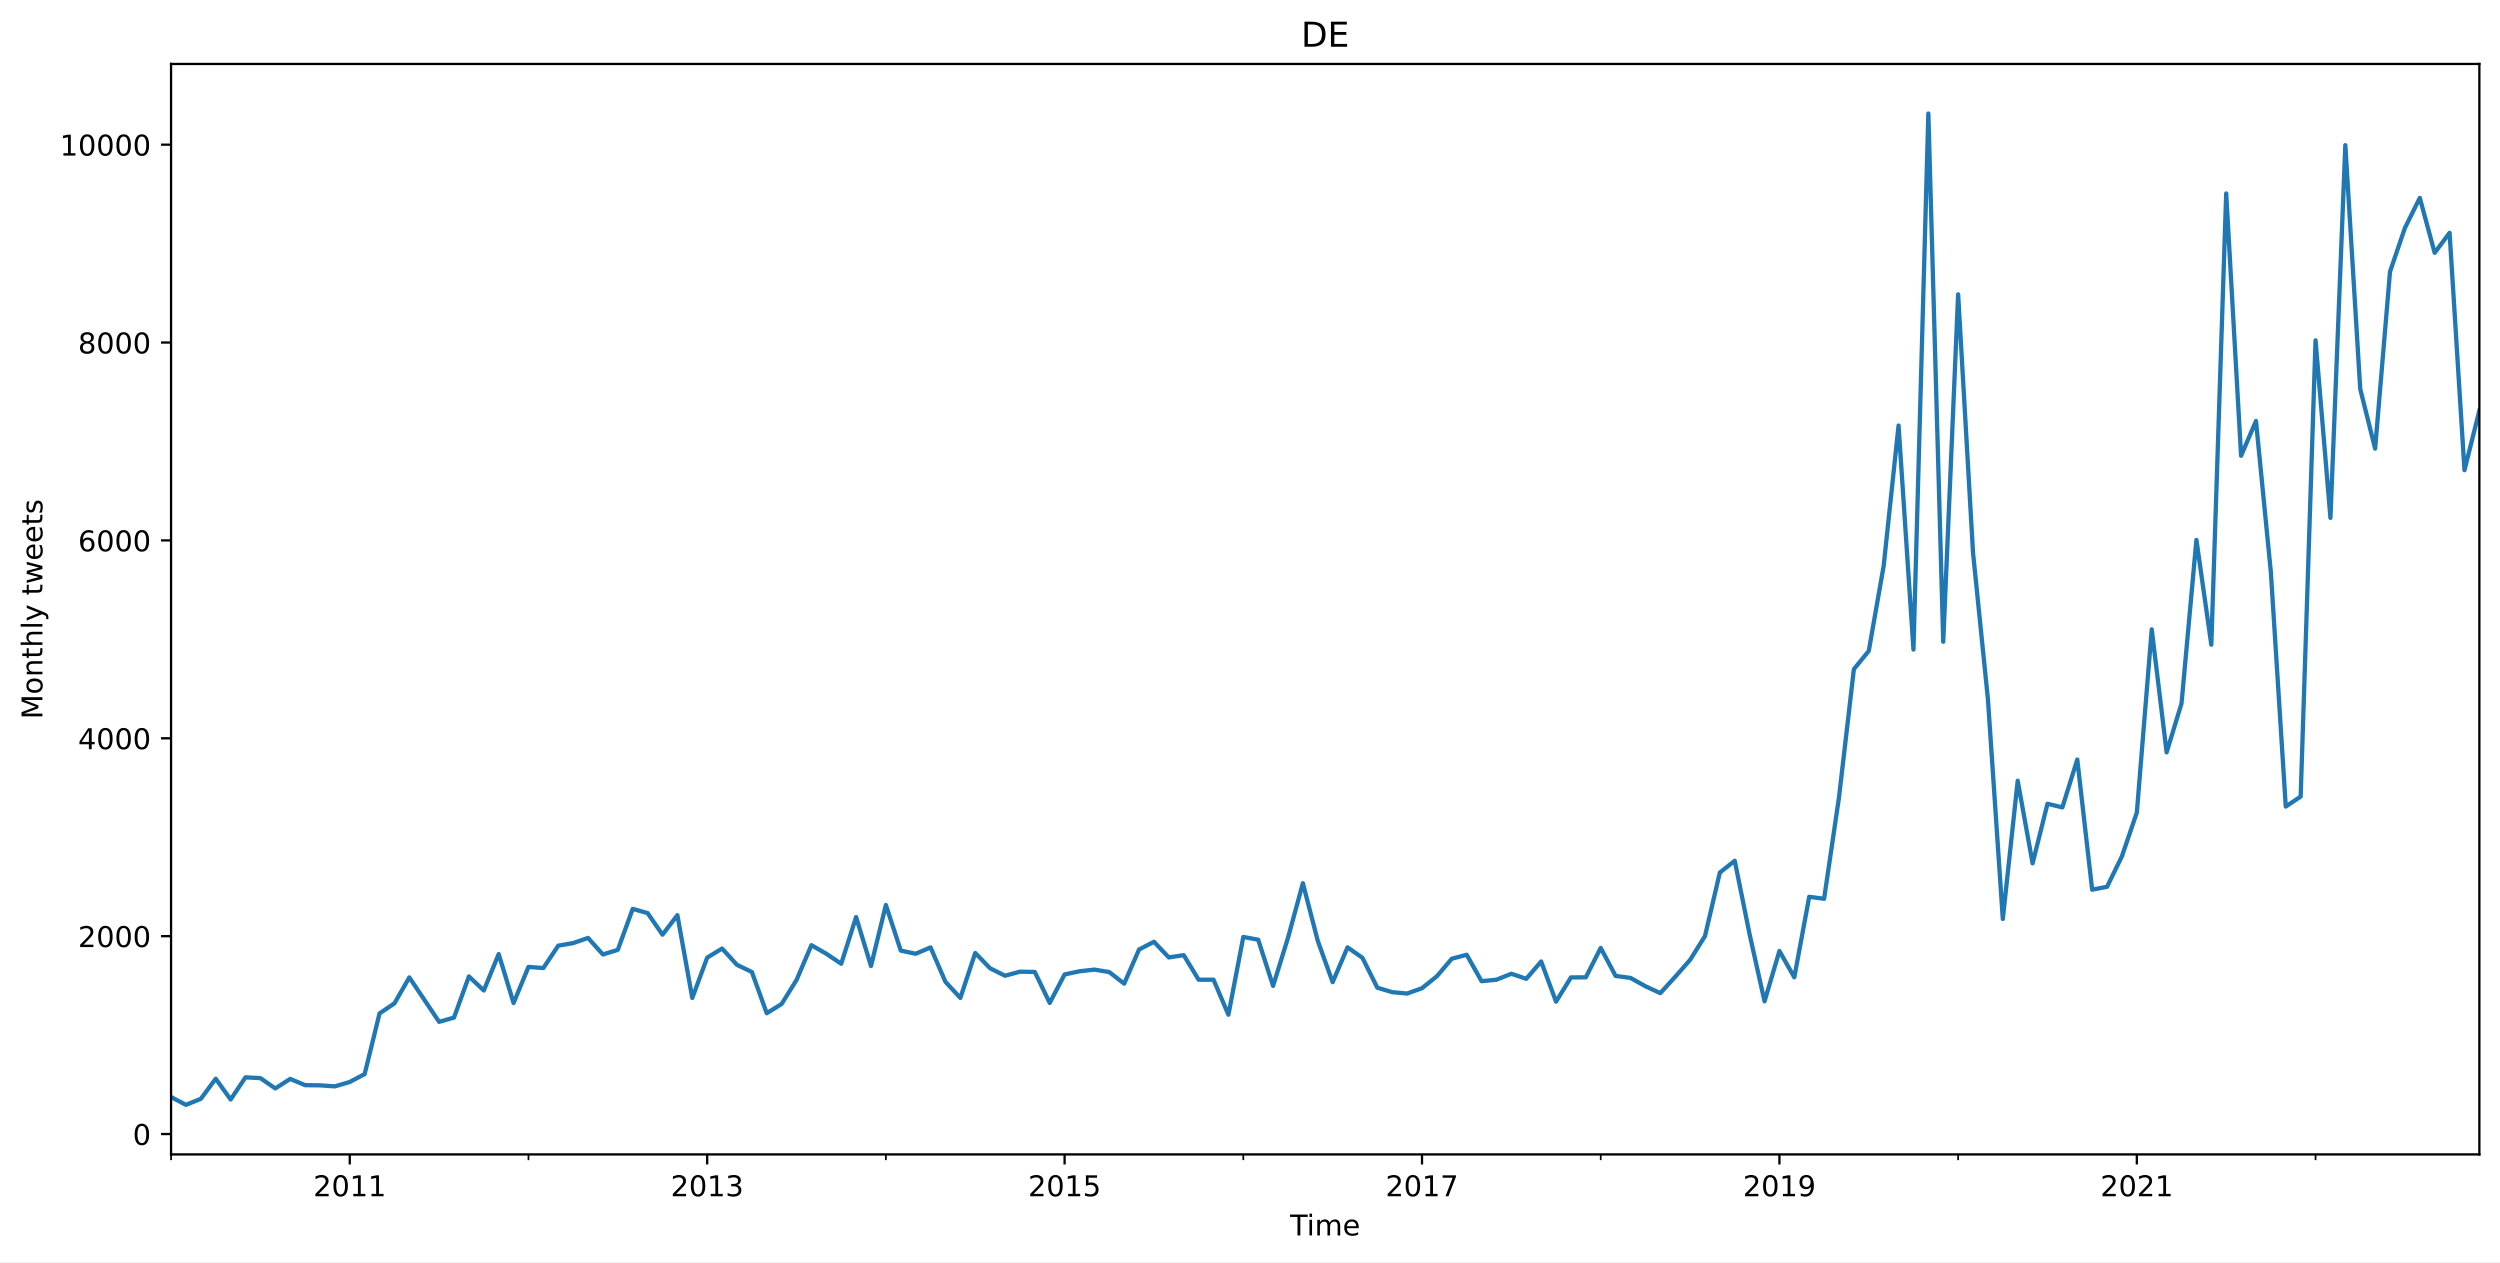
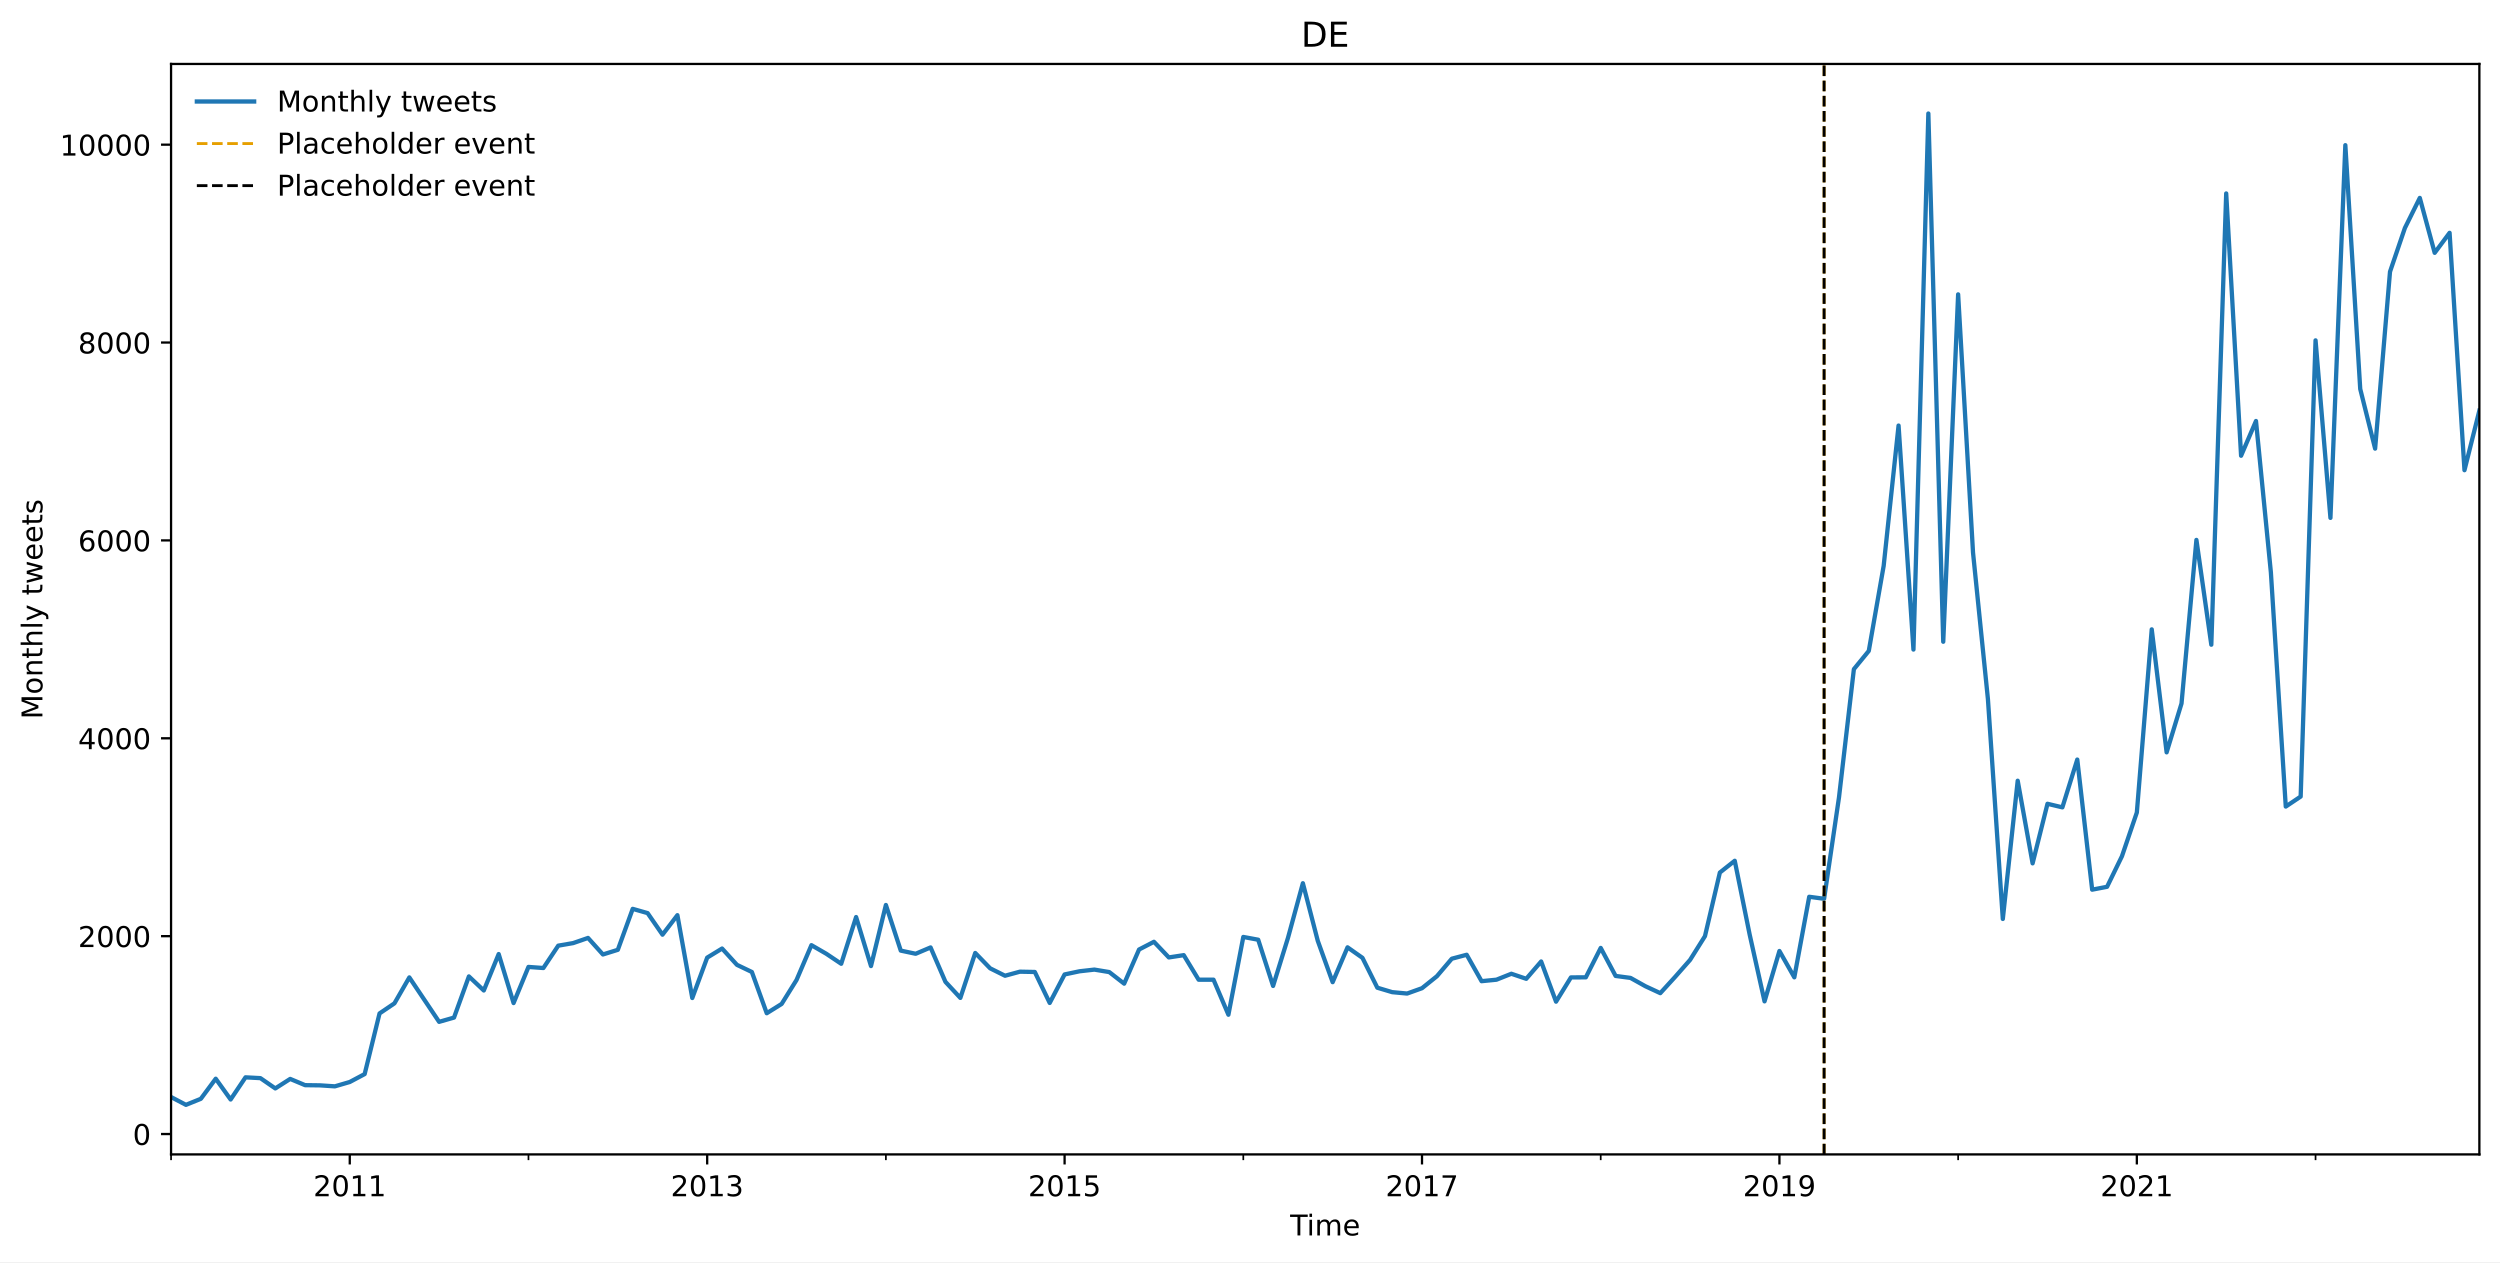
<svg xmlns="http://www.w3.org/2000/svg" xmlns:xlink="http://www.w3.org/1999/xlink" width="872.4pt" height="440.4pt" viewBox="0 0 872.4 440.4" version="1.1">
  <defs>
    <style type="text/css">*{stroke-linejoin: round; stroke-linecap: butt}</style>
  </defs>
  <g id="figure_1">
    <g id="patch_1">
      <path d="M 0 440.4  L 872.4 440.4  L 872.4 0  L 0 0  z " style="fill: #ffffff" />
    </g>
    <g id="axes_1">
      <g id="patch_2">
        <path d="M 59.691 402.843  L 865.2 402.843  L 865.2 22.318  L 59.691 22.318  z " style="fill: #ffffff" />
      </g>
      <g id="matplotlib.axis_1">
        <g id="xtick_1">
          <g id="line2d_1">
            <defs>
-               <path id="mcf135ad6fc" d="M 0 0  L 0 3.5  " style="stroke: #000000; stroke-width: 0.8" />
-             </defs>
-             <g>
-               <use xlink:href="#mcf135ad6fc" x="122.053" y="402.843" style="stroke: #000000; stroke-width: 0.8" />
+               <path id="ma77ae90723" d="M 0 0  L 0 3.5  " style="stroke: #000000; stroke-width: 0.8" />
+             </defs>
+             <g>
+               <use xlink:href="#ma77ae90723" x="122.053" y="402.843" style="stroke: #000000; stroke-width: 0.8" />
            </g>
          </g>
          <g id="text_1">
            <g transform="translate(109.3276 417.4417) scale(0.1 -0.1)">
              <defs>
                <path id="DejaVuSans-32" d="M 1228 531  L 3431 531  L 3431 0  L 469 0  L 469 531  Q 828 903 1448 1529  Q 2069 2156 2228 2338  Q 2531 2678 2651 2914  Q 2772 3150 2772 3378  Q 2772 3750 2511 3984  Q 2250 4219 1831 4219  Q 1534 4219 1204 4116  Q 875 4013 500 3803  L 500 4441  Q 881 4594 1212 4672  Q 1544 4750 1819 4750  Q 2544 4750 2975 4387  Q 3406 4025 3406 3419  Q 3406 3131 3298 2873  Q 3191 2616 2906 2266  Q 2828 2175 2409 1742  Q 1991 1309 1228 531  z " transform="scale(0.015625)" />
                <path id="DejaVuSans-30" d="M 2034 4250  Q 1547 4250 1301 3770  Q 1056 3291 1056 2328  Q 1056 1369 1301 889  Q 1547 409 2034 409  Q 2525 409 2770 889  Q 3016 1369 3016 2328  Q 3016 3291 2770 3770  Q 2525 4250 2034 4250  z M 2034 4750  Q 2819 4750 3233 4129  Q 3647 3509 3647 2328  Q 3647 1150 3233 529  Q 2819 -91 2034 -91  Q 1250 -91 836 529  Q 422 1150 422 2328  Q 422 3509 836 4129  Q 1250 4750 2034 4750  z " transform="scale(0.015625)" />
                <path id="DejaVuSans-31" d="M 794 531  L 1825 531  L 1825 4091  L 703 3866  L 703 4441  L 1819 4666  L 2450 4666  L 2450 531  L 3481 531  L 3481 0  L 794 0  L 794 531  z " transform="scale(0.015625)" />
              </defs>
              <use xlink:href="#DejaVuSans-32" />
              <use xlink:href="#DejaVuSans-30" x="63.623" />
              <use xlink:href="#DejaVuSans-31" x="127.246" />
              <use xlink:href="#DejaVuSans-31" x="190.869" />
            </g>
          </g>
        </g>
        <g id="xtick_2">
          <g id="line2d_2">
            <g>
-               <use xlink:href="#mcf135ad6fc" x="246.777" y="402.843" style="stroke: #000000; stroke-width: 0.8" />
+               <use xlink:href="#ma77ae90723" x="246.777" y="402.843" style="stroke: #000000; stroke-width: 0.8" />
            </g>
          </g>
          <g id="text_2">
            <g transform="translate(234.0516 417.4417) scale(0.1 -0.1)">
              <defs>
                <path id="DejaVuSans-33" d="M 2597 2516  Q 3050 2419 3304 2112  Q 3559 1806 3559 1356  Q 3559 666 3084 287  Q 2609 -91 1734 -91  Q 1441 -91 1130 -33  Q 819 25 488 141  L 488 750  Q 750 597 1062 519  Q 1375 441 1716 441  Q 2309 441 2620 675  Q 2931 909 2931 1356  Q 2931 1769 2642 2001  Q 2353 2234 1838 2234  L 1294 2234  L 1294 2753  L 1863 2753  Q 2328 2753 2575 2939  Q 2822 3125 2822 3475  Q 2822 3834 2567 4026  Q 2313 4219 1838 4219  Q 1578 4219 1281 4162  Q 984 4106 628 3988  L 628 4550  Q 988 4650 1302 4700  Q 1616 4750 1894 4750  Q 2613 4750 3031 4423  Q 3450 4097 3450 3541  Q 3450 3153 3228 2886  Q 3006 2619 2597 2516  z " transform="scale(0.015625)" />
              </defs>
              <use xlink:href="#DejaVuSans-32" />
              <use xlink:href="#DejaVuSans-30" x="63.623" />
              <use xlink:href="#DejaVuSans-31" x="127.246" />
              <use xlink:href="#DejaVuSans-33" x="190.869" />
            </g>
          </g>
        </g>
        <g id="xtick_3">
          <g id="line2d_3">
            <g>
-               <use xlink:href="#mcf135ad6fc" x="371.501" y="402.843" style="stroke: #000000; stroke-width: 0.8" />
+               <use xlink:href="#ma77ae90723" x="371.501" y="402.843" style="stroke: #000000; stroke-width: 0.8" />
            </g>
          </g>
          <g id="text_3">
            <g transform="translate(358.7755 417.4417) scale(0.1 -0.1)">
              <defs>
                <path id="DejaVuSans-35" d="M 691 4666  L 3169 4666  L 3169 4134  L 1269 4134  L 1269 2991  Q 1406 3038 1543 3061  Q 1681 3084 1819 3084  Q 2600 3084 3056 2656  Q 3513 2228 3513 1497  Q 3513 744 3044 326  Q 2575 -91 1722 -91  Q 1428 -91 1123 -41  Q 819 9 494 109  L 494 744  Q 775 591 1075 516  Q 1375 441 1709 441  Q 2250 441 2565 725  Q 2881 1009 2881 1497  Q 2881 1984 2565 2268  Q 2250 2553 1709 2553  Q 1456 2553 1204 2497  Q 953 2441 691 2322  L 691 4666  z " transform="scale(0.015625)" />
              </defs>
              <use xlink:href="#DejaVuSans-32" />
              <use xlink:href="#DejaVuSans-30" x="63.623" />
              <use xlink:href="#DejaVuSans-31" x="127.246" />
              <use xlink:href="#DejaVuSans-35" x="190.869" />
            </g>
          </g>
        </g>
        <g id="xtick_4">
          <g id="line2d_4">
            <g>
-               <use xlink:href="#mcf135ad6fc" x="496.224" y="402.843" style="stroke: #000000; stroke-width: 0.8" />
+               <use xlink:href="#ma77ae90723" x="496.224" y="402.843" style="stroke: #000000; stroke-width: 0.8" />
            </g>
          </g>
          <g id="text_4">
            <g transform="translate(483.4995 417.4417) scale(0.1 -0.1)">
              <defs>
                <path id="DejaVuSans-37" d="M 525 4666  L 3525 4666  L 3525 4397  L 1831 0  L 1172 0  L 2766 4134  L 525 4134  L 525 4666  z " transform="scale(0.015625)" />
              </defs>
              <use xlink:href="#DejaVuSans-32" />
              <use xlink:href="#DejaVuSans-30" x="63.623" />
              <use xlink:href="#DejaVuSans-31" x="127.246" />
              <use xlink:href="#DejaVuSans-37" x="190.869" />
            </g>
          </g>
        </g>
        <g id="xtick_5">
          <g id="line2d_5">
            <g>
-               <use xlink:href="#mcf135ad6fc" x="620.948" y="402.843" style="stroke: #000000; stroke-width: 0.8" />
+               <use xlink:href="#ma77ae90723" x="620.948" y="402.843" style="stroke: #000000; stroke-width: 0.8" />
            </g>
          </g>
          <g id="text_5">
            <g transform="translate(608.2234 417.4417) scale(0.1 -0.1)">
              <defs>
                <path id="DejaVuSans-39" d="M 703 97  L 703 672  Q 941 559 1184 500  Q 1428 441 1663 441  Q 2288 441 2617 861  Q 2947 1281 2994 2138  Q 2813 1869 2534 1725  Q 2256 1581 1919 1581  Q 1219 1581 811 2004  Q 403 2428 403 3163  Q 403 3881 828 4315  Q 1253 4750 1959 4750  Q 2769 4750 3195 4129  Q 3622 3509 3622 2328  Q 3622 1225 3098 567  Q 2575 -91 1691 -91  Q 1453 -91 1209 -44  Q 966 3 703 97  z M 1959 2075  Q 2384 2075 2632 2365  Q 2881 2656 2881 3163  Q 2881 3666 2632 3958  Q 2384 4250 1959 4250  Q 1534 4250 1286 3958  Q 1038 3666 1038 3163  Q 1038 2656 1286 2365  Q 1534 2075 1959 2075  z " transform="scale(0.015625)" />
              </defs>
              <use xlink:href="#DejaVuSans-32" />
              <use xlink:href="#DejaVuSans-30" x="63.623" />
              <use xlink:href="#DejaVuSans-31" x="127.246" />
              <use xlink:href="#DejaVuSans-39" x="190.869" />
            </g>
          </g>
        </g>
        <g id="xtick_6">
          <g id="line2d_6">
            <g>
-               <use xlink:href="#mcf135ad6fc" x="745.672" y="402.843" style="stroke: #000000; stroke-width: 0.8" />
+               <use xlink:href="#ma77ae90723" x="745.672" y="402.843" style="stroke: #000000; stroke-width: 0.8" />
            </g>
          </g>
          <g id="text_6">
            <g transform="translate(732.9474 417.4417) scale(0.1 -0.1)">
              <use xlink:href="#DejaVuSans-32" />
              <use xlink:href="#DejaVuSans-30" x="63.623" />
              <use xlink:href="#DejaVuSans-32" x="127.246" />
              <use xlink:href="#DejaVuSans-31" x="190.869" />
            </g>
          </g>
        </g>
        <g id="xtick_7">
          <g id="line2d_7">
            <defs>
-               <path id="mc837670ac8" d="M 0 0  L 0 2  " style="stroke: #000000; stroke-width: 0.6" />
-             </defs>
-             <g>
-               <use xlink:href="#mc837670ac8" x="59.691" y="402.843" style="stroke: #000000; stroke-width: 0.6" />
+               <path id="mb4f0bcf87f" d="M 0 0  L 0 2  " style="stroke: #000000; stroke-width: 0.6" />
+             </defs>
+             <g>
+               <use xlink:href="#mb4f0bcf87f" x="59.691" y="402.843" style="stroke: #000000; stroke-width: 0.6" />
            </g>
          </g>
        </g>
        <g id="xtick_8">
          <g id="line2d_8">
            <g>
-               <use xlink:href="#mc837670ac8" x="184.415" y="402.843" style="stroke: #000000; stroke-width: 0.6" />
+               <use xlink:href="#mb4f0bcf87f" x="184.415" y="402.843" style="stroke: #000000; stroke-width: 0.6" />
            </g>
          </g>
        </g>
        <g id="xtick_9">
          <g id="line2d_9">
            <g>
-               <use xlink:href="#mc837670ac8" x="309.139" y="402.843" style="stroke: #000000; stroke-width: 0.6" />
+               <use xlink:href="#mb4f0bcf87f" x="309.139" y="402.843" style="stroke: #000000; stroke-width: 0.6" />
            </g>
          </g>
        </g>
        <g id="xtick_10">
          <g id="line2d_10">
            <g>
-               <use xlink:href="#mc837670ac8" x="433.862" y="402.843" style="stroke: #000000; stroke-width: 0.6" />
+               <use xlink:href="#mb4f0bcf87f" x="433.862" y="402.843" style="stroke: #000000; stroke-width: 0.6" />
            </g>
          </g>
        </g>
        <g id="xtick_11">
          <g id="line2d_11">
            <g>
-               <use xlink:href="#mc837670ac8" x="558.586" y="402.843" style="stroke: #000000; stroke-width: 0.6" />
+               <use xlink:href="#mb4f0bcf87f" x="558.586" y="402.843" style="stroke: #000000; stroke-width: 0.6" />
            </g>
          </g>
        </g>
        <g id="xtick_12">
          <g id="line2d_12">
            <g>
-               <use xlink:href="#mc837670ac8" x="683.31" y="402.843" style="stroke: #000000; stroke-width: 0.6" />
+               <use xlink:href="#mb4f0bcf87f" x="683.31" y="402.843" style="stroke: #000000; stroke-width: 0.6" />
            </g>
          </g>
        </g>
        <g id="xtick_13">
          <g id="line2d_13">
            <g>
-               <use xlink:href="#mc837670ac8" x="808.034" y="402.843" style="stroke: #000000; stroke-width: 0.6" />
+               <use xlink:href="#mb4f0bcf87f" x="808.034" y="402.843" style="stroke: #000000; stroke-width: 0.6" />
            </g>
          </g>
        </g>
        <g id="text_7">
          <g transform="translate(450.2115 431.1198) scale(0.1 -0.1)">
            <defs>
              <path id="DejaVuSans-54" d="M -19 4666  L 3928 4666  L 3928 4134  L 2272 4134  L 2272 0  L 1638 0  L 1638 4134  L -19 4134  L -19 4666  z " transform="scale(0.015625)" />
              <path id="DejaVuSans-69" d="M 603 3500  L 1178 3500  L 1178 0  L 603 0  L 603 3500  z M 603 4863  L 1178 4863  L 1178 4134  L 603 4134  L 603 4863  z " transform="scale(0.015625)" />
              <path id="DejaVuSans-6d" d="M 3328 2828  Q 3544 3216 3844 3400  Q 4144 3584 4550 3584  Q 5097 3584 5394 3201  Q 5691 2819 5691 2113  L 5691 0  L 5113 0  L 5113 2094  Q 5113 2597 4934 2840  Q 4756 3084 4391 3084  Q 3944 3084 3684 2787  Q 3425 2491 3425 1978  L 3425 0  L 2847 0  L 2847 2094  Q 2847 2600 2669 2842  Q 2491 3084 2119 3084  Q 1678 3084 1418 2786  Q 1159 2488 1159 1978  L 1159 0  L 581 0  L 581 3500  L 1159 3500  L 1159 2956  Q 1356 3278 1631 3431  Q 1906 3584 2284 3584  Q 2666 3584 2933 3390  Q 3200 3197 3328 2828  z " transform="scale(0.015625)" />
              <path id="DejaVuSans-65" d="M 3597 1894  L 3597 1613  L 953 1613  Q 991 1019 1311 708  Q 1631 397 2203 397  Q 2534 397 2845 478  Q 3156 559 3463 722  L 3463 178  Q 3153 47 2828 -22  Q 2503 -91 2169 -91  Q 1331 -91 842 396  Q 353 884 353 1716  Q 353 2575 817 3079  Q 1281 3584 2069 3584  Q 2775 3584 3186 3129  Q 3597 2675 3597 1894  z M 3022 2063  Q 3016 2534 2758 2815  Q 2500 3097 2075 3097  Q 1594 3097 1305 2825  Q 1016 2553 972 2059  L 3022 2063  z " transform="scale(0.015625)" />
            </defs>
            <use xlink:href="#DejaVuSans-54" />
            <use xlink:href="#DejaVuSans-69" x="57.959" />
            <use xlink:href="#DejaVuSans-6d" x="85.742" />
            <use xlink:href="#DejaVuSans-65" x="183.154" />
          </g>
        </g>
      </g>
      <g id="matplotlib.axis_2">
        <g id="ytick_1">
          <g id="line2d_14">
            <defs>
-               <path id="mf4e4f425be" d="M 0 0  L -3.5 0  " style="stroke: #000000; stroke-width: 0.8" />
-             </defs>
-             <g>
-               <use xlink:href="#mf4e4f425be" x="59.691" y="395.731" style="stroke: #000000; stroke-width: 0.8" />
+               <path id="m44b057baf0" d="M 0 0  L -3.5 0  " style="stroke: #000000; stroke-width: 0.8" />
+             </defs>
+             <g>
+               <use xlink:href="#m44b057baf0" x="59.691" y="395.731" style="stroke: #000000; stroke-width: 0.8" />
            </g>
          </g>
          <g id="text_8">
            <g transform="translate(46.32812 399.5305) scale(0.1 -0.1)">
              <use xlink:href="#DejaVuSans-30" />
            </g>
          </g>
        </g>
        <g id="ytick_2">
          <g id="line2d_15">
            <g>
-               <use xlink:href="#mf4e4f425be" x="59.691" y="326.683" style="stroke: #000000; stroke-width: 0.8" />
+               <use xlink:href="#m44b057baf0" x="59.691" y="326.683" style="stroke: #000000; stroke-width: 0.8" />
            </g>
          </g>
          <g id="text_9">
            <g transform="translate(27.24063 330.4822) scale(0.1 -0.1)">
              <use xlink:href="#DejaVuSans-32" />
              <use xlink:href="#DejaVuSans-30" x="63.623" />
              <use xlink:href="#DejaVuSans-30" x="127.246" />
              <use xlink:href="#DejaVuSans-30" x="190.869" />
            </g>
          </g>
        </g>
        <g id="ytick_3">
          <g id="line2d_16">
            <g>
-               <use xlink:href="#mf4e4f425be" x="59.691" y="257.635" style="stroke: #000000; stroke-width: 0.8" />
+               <use xlink:href="#m44b057baf0" x="59.691" y="257.635" style="stroke: #000000; stroke-width: 0.8" />
            </g>
          </g>
          <g id="text_10">
            <g transform="translate(27.24063 261.4339) scale(0.1 -0.1)">
              <defs>
                <path id="DejaVuSans-34" d="M 2419 4116  L 825 1625  L 2419 1625  L 2419 4116  z M 2253 4666  L 3047 4666  L 3047 1625  L 3713 1625  L 3713 1100  L 3047 1100  L 3047 0  L 2419 0  L 2419 1100  L 313 1100  L 313 1709  L 2253 4666  z " transform="scale(0.015625)" />
              </defs>
              <use xlink:href="#DejaVuSans-34" />
              <use xlink:href="#DejaVuSans-30" x="63.623" />
              <use xlink:href="#DejaVuSans-30" x="127.246" />
              <use xlink:href="#DejaVuSans-30" x="190.869" />
            </g>
          </g>
        </g>
        <g id="ytick_4">
          <g id="line2d_17">
            <g>
-               <use xlink:href="#mf4e4f425be" x="59.691" y="188.586" style="stroke: #000000; stroke-width: 0.8" />
+               <use xlink:href="#m44b057baf0" x="59.691" y="188.586" style="stroke: #000000; stroke-width: 0.8" />
            </g>
          </g>
          <g id="text_11">
            <g transform="translate(27.24063 192.3856) scale(0.1 -0.1)">
              <defs>
                <path id="DejaVuSans-36" d="M 2113 2584  Q 1688 2584 1439 2293  Q 1191 2003 1191 1497  Q 1191 994 1439 701  Q 1688 409 2113 409  Q 2538 409 2786 701  Q 3034 994 3034 1497  Q 3034 2003 2786 2293  Q 2538 2584 2113 2584  z M 3366 4563  L 3366 3988  Q 3128 4100 2886 4159  Q 2644 4219 2406 4219  Q 1781 4219 1451 3797  Q 1122 3375 1075 2522  Q 1259 2794 1537 2939  Q 1816 3084 2150 3084  Q 2853 3084 3261 2657  Q 3669 2231 3669 1497  Q 3669 778 3244 343  Q 2819 -91 2113 -91  Q 1303 -91 875 529  Q 447 1150 447 2328  Q 447 3434 972 4092  Q 1497 4750 2381 4750  Q 2619 4750 2861 4703  Q 3103 4656 3366 4563  z " transform="scale(0.015625)" />
              </defs>
              <use xlink:href="#DejaVuSans-36" />
              <use xlink:href="#DejaVuSans-30" x="63.623" />
              <use xlink:href="#DejaVuSans-30" x="127.246" />
              <use xlink:href="#DejaVuSans-30" x="190.869" />
            </g>
          </g>
        </g>
        <g id="ytick_5">
          <g id="line2d_18">
            <g>
-               <use xlink:href="#mf4e4f425be" x="59.691" y="119.538" style="stroke: #000000; stroke-width: 0.8" />
+               <use xlink:href="#m44b057baf0" x="59.691" y="119.538" style="stroke: #000000; stroke-width: 0.8" />
            </g>
          </g>
          <g id="text_12">
            <g transform="translate(27.24063 123.3373) scale(0.1 -0.1)">
              <defs>
                <path id="DejaVuSans-38" d="M 2034 2216  Q 1584 2216 1326 1975  Q 1069 1734 1069 1313  Q 1069 891 1326 650  Q 1584 409 2034 409  Q 2484 409 2743 651  Q 3003 894 3003 1313  Q 3003 1734 2745 1975  Q 2488 2216 2034 2216  z M 1403 2484  Q 997 2584 770 2862  Q 544 3141 544 3541  Q 544 4100 942 4425  Q 1341 4750 2034 4750  Q 2731 4750 3128 4425  Q 3525 4100 3525 3541  Q 3525 3141 3298 2862  Q 3072 2584 2669 2484  Q 3125 2378 3379 2068  Q 3634 1759 3634 1313  Q 3634 634 3220 271  Q 2806 -91 2034 -91  Q 1263 -91 848 271  Q 434 634 434 1313  Q 434 1759 690 2068  Q 947 2378 1403 2484  z M 1172 3481  Q 1172 3119 1398 2916  Q 1625 2713 2034 2713  Q 2441 2713 2670 2916  Q 2900 3119 2900 3481  Q 2900 3844 2670 4047  Q 2441 4250 2034 4250  Q 1625 4250 1398 4047  Q 1172 3844 1172 3481  z " transform="scale(0.015625)" />
              </defs>
              <use xlink:href="#DejaVuSans-38" />
              <use xlink:href="#DejaVuSans-30" x="63.623" />
              <use xlink:href="#DejaVuSans-30" x="127.246" />
              <use xlink:href="#DejaVuSans-30" x="190.869" />
            </g>
          </g>
        </g>
        <g id="ytick_6">
          <g id="line2d_19">
            <g>
-               <use xlink:href="#mf4e4f425be" x="59.691" y="50.49" style="stroke: #000000; stroke-width: 0.8" />
+               <use xlink:href="#m44b057baf0" x="59.691" y="50.49" style="stroke: #000000; stroke-width: 0.8" />
            </g>
          </g>
          <g id="text_13">
            <g transform="translate(20.87813 54.28905) scale(0.1 -0.1)">
              <use xlink:href="#DejaVuSans-31" />
              <use xlink:href="#DejaVuSans-30" x="63.623" />
              <use xlink:href="#DejaVuSans-30" x="127.246" />
              <use xlink:href="#DejaVuSans-30" x="190.869" />
              <use xlink:href="#DejaVuSans-30" x="254.492" />
            </g>
          </g>
        </g>
        <g id="text_14">
          <g transform="translate(14.79844 250.9565) rotate(-90) scale(0.1 -0.1)">
            <defs>
              <path id="DejaVuSans-4d" d="M 628 4666  L 1569 4666  L 2759 1491  L 3956 4666  L 4897 4666  L 4897 0  L 4281 0  L 4281 4097  L 3078 897  L 2444 897  L 1241 4097  L 1241 0  L 628 0  L 628 4666  z " transform="scale(0.015625)" />
              <path id="DejaVuSans-6f" d="M 1959 3097  Q 1497 3097 1228 2736  Q 959 2375 959 1747  Q 959 1119 1226 758  Q 1494 397 1959 397  Q 2419 397 2687 759  Q 2956 1122 2956 1747  Q 2956 2369 2687 2733  Q 2419 3097 1959 3097  z M 1959 3584  Q 2709 3584 3137 3096  Q 3566 2609 3566 1747  Q 3566 888 3137 398  Q 2709 -91 1959 -91  Q 1206 -91 779 398  Q 353 888 353 1747  Q 353 2609 779 3096  Q 1206 3584 1959 3584  z " transform="scale(0.015625)" />
              <path id="DejaVuSans-6e" d="M 3513 2113  L 3513 0  L 2938 0  L 2938 2094  Q 2938 2591 2744 2837  Q 2550 3084 2163 3084  Q 1697 3084 1428 2787  Q 1159 2491 1159 1978  L 1159 0  L 581 0  L 581 3500  L 1159 3500  L 1159 2956  Q 1366 3272 1645 3428  Q 1925 3584 2291 3584  Q 2894 3584 3203 3211  Q 3513 2838 3513 2113  z " transform="scale(0.015625)" />
              <path id="DejaVuSans-74" d="M 1172 4494  L 1172 3500  L 2356 3500  L 2356 3053  L 1172 3053  L 1172 1153  Q 1172 725 1289 603  Q 1406 481 1766 481  L 2356 481  L 2356 0  L 1766 0  Q 1100 0 847 248  Q 594 497 594 1153  L 594 3053  L 172 3053  L 172 3500  L 594 3500  L 594 4494  L 1172 4494  z " transform="scale(0.015625)" />
              <path id="DejaVuSans-68" d="M 3513 2113  L 3513 0  L 2938 0  L 2938 2094  Q 2938 2591 2744 2837  Q 2550 3084 2163 3084  Q 1697 3084 1428 2787  Q 1159 2491 1159 1978  L 1159 0  L 581 0  L 581 4863  L 1159 4863  L 1159 2956  Q 1366 3272 1645 3428  Q 1925 3584 2291 3584  Q 2894 3584 3203 3211  Q 3513 2838 3513 2113  z " transform="scale(0.015625)" />
              <path id="DejaVuSans-6c" d="M 603 4863  L 1178 4863  L 1178 0  L 603 0  L 603 4863  z " transform="scale(0.015625)" />
              <path id="DejaVuSans-79" d="M 2059 -325  Q 1816 -950 1584 -1140  Q 1353 -1331 966 -1331  L 506 -1331  L 506 -850  L 844 -850  Q 1081 -850 1212 -737  Q 1344 -625 1503 -206  L 1606 56  L 191 3500  L 800 3500  L 1894 763  L 2988 3500  L 3597 3500  L 2059 -325  z " transform="scale(0.015625)" />
              <path id="DejaVuSans-20" transform="scale(0.015625)" />
              <path id="DejaVuSans-77" d="M 269 3500  L 844 3500  L 1563 769  L 2278 3500  L 2956 3500  L 3675 769  L 4391 3500  L 4966 3500  L 4050 0  L 3372 0  L 2619 2869  L 1863 0  L 1184 0  L 269 3500  z " transform="scale(0.015625)" />
              <path id="DejaVuSans-73" d="M 2834 3397  L 2834 2853  Q 2591 2978 2328 3040  Q 2066 3103 1784 3103  Q 1356 3103 1142 2972  Q 928 2841 928 2578  Q 928 2378 1081 2264  Q 1234 2150 1697 2047  L 1894 2003  Q 2506 1872 2764 1633  Q 3022 1394 3022 966  Q 3022 478 2636 193  Q 2250 -91 1575 -91  Q 1294 -91 989 -36  Q 684 19 347 128  L 347 722  Q 666 556 975 473  Q 1284 391 1588 391  Q 1994 391 2212 530  Q 2431 669 2431 922  Q 2431 1156 2273 1281  Q 2116 1406 1581 1522  L 1381 1569  Q 847 1681 609 1914  Q 372 2147 372 2553  Q 372 3047 722 3315  Q 1072 3584 1716 3584  Q 2034 3584 2315 3537  Q 2597 3491 2834 3397  z " transform="scale(0.015625)" />
            </defs>
            <use xlink:href="#DejaVuSans-4d" />
            <use xlink:href="#DejaVuSans-6f" x="86.279" />
            <use xlink:href="#DejaVuSans-6e" x="147.461" />
            <use xlink:href="#DejaVuSans-74" x="210.84" />
            <use xlink:href="#DejaVuSans-68" x="250.049" />
            <use xlink:href="#DejaVuSans-6c" x="313.428" />
            <use xlink:href="#DejaVuSans-79" x="341.211" />
            <use xlink:href="#DejaVuSans-20" x="400.391" />
            <use xlink:href="#DejaVuSans-74" x="432.178" />
            <use xlink:href="#DejaVuSans-77" x="471.387" />
            <use xlink:href="#DejaVuSans-65" x="553.174" />
            <use xlink:href="#DejaVuSans-65" x="614.697" />
            <use xlink:href="#DejaVuSans-74" x="676.221" />
            <use xlink:href="#DejaVuSans-73" x="715.43" />
          </g>
        </g>
      </g>
      <g id="line2d_20">
-         <path d="M 59.691 382.819  L 64.887 385.547  L 70.084 383.441  L 75.281 376.432  L 80.478 383.682  L 85.675 375.949  L 90.872 376.225  L 96.068 379.816  L 101.265 376.501  L 106.462 378.676  L 111.659 378.745  L 116.856 379.091  L 122.053 377.572  L 127.249 374.81  L 132.446 353.646  L 137.643 350.125  L 142.84 341.08  L 153.234 356.581  L 158.43 355.096  L 163.627 340.734  L 168.824 345.637  L 174.021 332.932  L 179.218 350.021  L 184.415 337.42  L 189.611 337.8  L 194.808 329.997  L 200.005 329.1  L 205.202 327.304  L 210.399 333.07  L 215.596 331.447  L 220.792 317.154  L 225.989 318.639  L 231.186 326.165  L 236.383 319.364  L 241.58 348.261  L 246.777 334.175  L 251.973 330.999  L 257.17 336.695  L 262.367 339.181  L 267.564 353.577  L 272.761 350.332  L 277.958 341.977  L 283.154 329.825  L 288.351 332.828  L 293.548 336.315  L 298.745 320.02  L 303.942 337.109  L 309.139 315.808  L 314.335 331.724  L 319.532 332.828  L 324.729 330.619  L 329.926 342.633  L 335.123 348.226  L 340.32 332.552  L 345.516 337.903  L 350.713 340.493  L 355.91 339.077  L 361.107 339.181  L 366.304 349.987  L 371.501 340.044  L 376.697 338.939  L 381.894 338.352  L 387.091 339.215  L 392.288 343.255  L 397.485 331.344  L 402.682 328.651  L 407.878 334.106  L 413.075 333.312  L 418.272 341.874  L 423.469 341.874  L 428.666 354.095  L 433.862 326.959  L 439.059 327.926  L 444.256 344.049  L 449.453 327.27  L 454.65 308.213  L 459.847 328.306  L 465.043 342.737  L 470.24 330.584  L 475.437 334.244  L 480.634 344.67  L 485.831 346.224  L 491.028 346.707  L 496.224 344.843  L 501.421 340.665  L 506.618 334.555  L 511.815 333.174  L 517.012 342.391  L 522.209 341.874  L 527.405 339.802  L 532.602 341.563  L 537.799 335.521  L 542.996 349.538  L 548.193 341.08  L 553.39 341.045  L 558.586 330.791  L 563.783 340.562  L 568.98 341.252  L 574.177 344.152  L 579.374 346.569  L 584.571 340.872  L 589.767 334.969  L 594.964 326.683  L 600.161 304.484  L 605.358 300.376  L 610.555 326.096  L 615.752 349.434  L 620.948 331.862  L 626.145 341.045  L 631.342 312.942  L 636.539 313.633  L 641.736 278.246  L 646.933 233.502  L 652.129 227.15  L 657.326 197.459  L 662.523 148.504  L 667.72 226.667  L 672.917 39.615  L 678.114 223.939  L 683.31 102.725  L 688.507 192.867  L 693.704 243.963  L 698.901 320.676  L 704.098 272.446  L 709.295 301.273  L 714.491 280.49  L 719.688 281.733  L 724.885 265.057  L 730.082 310.457  L 735.279 309.455  L 740.476 298.787  L 745.672 283.528  L 750.869 219.624  L 756.066 262.537  L 761.263 245.482  L 766.46 188.414  L 771.657 224.975  L 776.853 67.51  L 782.05 159.034  L 787.247 146.916  L 792.444 199.738  L 797.641 281.456  L 802.838 277.969  L 808.034 118.779  L 813.231 180.715  L 818.428 50.662  L 823.625 135.73  L 828.822 156.548  L 834.019 94.819  L 839.215 79.559  L 844.412 69.064  L 849.609 88.225  L 854.806 81.251  L 860.003 164.074  L 865.2 143.291  L 865.2 143.291  " clip-path="url(#p02f82f5c3b)" style="fill: none; stroke: #1f77b4; stroke-width: 1.5; stroke-linecap: square" />
+         <path d="M 59.691 382.819  L 64.887 385.547  L 70.084 383.441  L 75.281 376.432  L 80.478 383.682  L 85.675 375.949  L 90.872 376.225  L 96.068 379.816  L 101.265 376.501  L 106.462 378.676  L 111.659 378.745  L 116.856 379.091  L 122.053 377.572  L 127.249 374.81  L 132.446 353.646  L 137.643 350.125  L 142.84 341.08  L 153.234 356.581  L 158.43 355.096  L 163.627 340.734  L 168.824 345.637  L 174.021 332.932  L 179.218 350.021  L 184.415 337.42  L 189.611 337.8  L 194.808 329.997  L 200.005 329.1  L 205.202 327.304  L 210.399 333.07  L 215.596 331.447  L 220.792 317.154  L 225.989 318.639  L 231.186 326.165  L 236.383 319.364  L 241.58 348.261  L 246.777 334.175  L 251.973 330.999  L 257.17 336.695  L 262.367 339.181  L 267.564 353.577  L 272.761 350.332  L 277.958 341.977  L 283.154 329.825  L 288.351 332.828  L 293.548 336.315  L 298.745 320.02  L 303.942 337.109  L 309.139 315.808  L 314.335 331.724  L 319.532 332.828  L 324.729 330.619  L 329.926 342.633  L 335.123 348.226  L 340.32 332.552  L 345.516 337.903  L 350.713 340.493  L 355.91 339.077  L 361.107 339.181  L 366.304 349.987  L 371.501 340.044  L 376.697 338.939  L 381.894 338.352  L 387.091 339.215  L 392.288 343.255  L 397.485 331.344  L 402.682 328.651  L 407.878 334.106  L 413.075 333.312  L 418.272 341.874  L 423.469 341.874  L 428.666 354.095  L 433.862 326.959  L 439.059 327.926  L 444.256 344.049  L 449.453 327.27  L 454.65 308.213  L 459.847 328.306  L 465.043 342.737  L 470.24 330.584  L 475.437 334.244  L 480.634 344.67  L 485.831 346.224  L 491.028 346.707  L 496.224 344.843  L 501.421 340.665  L 506.618 334.555  L 511.815 333.174  L 517.012 342.391  L 522.209 341.874  L 527.405 339.802  L 532.602 341.563  L 537.799 335.521  L 542.996 349.538  L 548.193 341.08  L 553.39 341.045  L 558.586 330.791  L 563.783 340.562  L 568.98 341.252  L 574.177 344.152  L 579.374 346.569  L 584.571 340.872  L 589.767 334.969  L 594.964 326.683  L 600.161 304.484  L 605.358 300.376  L 610.555 326.096  L 615.752 349.434  L 620.948 331.862  L 626.145 341.045  L 631.342 312.942  L 636.539 313.633  L 641.736 278.246  L 646.933 233.502  L 652.129 227.15  L 657.326 197.459  L 662.523 148.504  L 667.72 226.667  L 672.917 39.615  L 678.114 223.939  L 683.31 102.725  L 688.507 192.867  L 693.704 243.963  L 698.901 320.676  L 704.098 272.446  L 709.295 301.273  L 714.491 280.49  L 719.688 281.733  L 724.885 265.057  L 730.082 310.457  L 735.279 309.455  L 740.476 298.787  L 745.672 283.528  L 750.869 219.624  L 756.066 262.537  L 761.263 245.482  L 766.46 188.414  L 771.657 224.975  L 776.853 67.51  L 782.05 159.034  L 787.247 146.916  L 792.444 199.738  L 797.641 281.456  L 802.838 277.969  L 808.034 118.779  L 813.231 180.715  L 818.428 50.662  L 823.625 135.73  L 828.822 156.548  L 834.019 94.819  L 839.215 79.559  L 844.412 69.064  L 849.609 88.225  L 854.806 81.251  L 860.003 164.074  L 865.2 143.291  L 865.2 143.291  " clip-path="url(#pa86e451234)" style="fill: none; stroke: #1f77b4; stroke-width: 1.5; stroke-linecap: square" />
      </g>
      <g id="line2d_21">
-         <path clip-path="url(#p02f82f5c3b)" style="fill: none; stroke-dasharray: 3.7,1.6; stroke-dashoffset: 0; stroke: #1f77b4" />
+         <path d="M 636.539 402.843  L 636.539 22.318  " clip-path="url(#pa86e451234)" style="fill: none; stroke-dasharray: 3.7,1.6; stroke-dashoffset: 0; stroke: #e69f00" />
      </g>
      <g id="line2d_22">
-         <path clip-path="url(#p02f82f5c3b)" style="fill: none; stroke-dasharray: 3.7,1.6; stroke-dashoffset: 0; stroke: #1f77b4" />
+         <path d="M 636.539 402.843  L 636.539 22.318  " clip-path="url(#pa86e451234)" style="fill: none; stroke-dasharray: 3.7,1.6; stroke-dashoffset: 0; stroke: #000000" />
      </g>
      <g id="patch_3">
        <path d="M 59.691 402.843  L 59.691 22.318  " style="fill: none; stroke: #000000; stroke-width: 0.8; stroke-linejoin: miter; stroke-linecap: square" />
      </g>
      <g id="patch_4">
        <path d="M 865.2 402.843  L 865.2 22.318  " style="fill: none; stroke: #000000; stroke-width: 0.8; stroke-linejoin: miter; stroke-linecap: square" />
      </g>
      <g id="patch_5">
        <path d="M 59.691 402.843  L 865.2 402.843  " style="fill: none; stroke: #000000; stroke-width: 0.8; stroke-linejoin: miter; stroke-linecap: square" />
      </g>
      <g id="patch_6">
        <path d="M 59.691 22.318  L 865.2 22.318  " style="fill: none; stroke: #000000; stroke-width: 0.8; stroke-linejoin: miter; stroke-linecap: square" />
      </g>
      <g id="text_15">
        <g transform="translate(454.0338 16.31812) scale(0.12 -0.12)">
          <defs>
            <path id="DejaVuSans-44" d="M 1259 4147  L 1259 519  L 2022 519  Q 2988 519 3436 956  Q 3884 1394 3884 2338  Q 3884 3275 3436 3711  Q 2988 4147 2022 4147  L 1259 4147  z M 628 4666  L 1925 4666  Q 3281 4666 3915 4102  Q 4550 3538 4550 2338  Q 4550 1131 3912 565  Q 3275 0 1925 0  L 628 0  L 628 4666  z " transform="scale(0.015625)" />
            <path id="DejaVuSans-45" d="M 628 4666  L 3578 4666  L 3578 4134  L 1259 4134  L 1259 2753  L 3481 2753  L 3481 2222  L 1259 2222  L 1259 531  L 3634 531  L 3634 0  L 628 0  L 628 4666  z " transform="scale(0.015625)" />
          </defs>
          <use xlink:href="#DejaVuSans-44" />
          <use xlink:href="#DejaVuSans-45" x="77.002" />
        </g>
      </g>
+       <g id="legend_1">
+         <g id="patch_7">
+           <path d="M 66.691 74.353  L 188.786 74.353  Q 190.786 74.353 190.786 72.353  L 190.786 29.318  Q 190.786 27.318 188.786 27.318  L 66.691 27.318  Q 64.691 27.318 64.691 29.318  L 64.691 72.353  Q 64.691 74.353 66.691 74.353  L 66.691 74.353  z " style="fill: none; opacity: 0" />
+         </g>
+         <g id="line2d_23">
+           <path d="M 68.691 35.417  L 78.691 35.417  L 88.691 35.417  " style="fill: none; stroke: #1f77b4; stroke-width: 1.5; stroke-linecap: square" />
+         </g>
+         <g id="text_16">
+           <g transform="translate(96.69062 38.91656) scale(0.1 -0.1)">
+             <use xlink:href="#DejaVuSans-4d" />
+             <use xlink:href="#DejaVuSans-6f" x="86.279" />
+             <use xlink:href="#DejaVuSans-6e" x="147.461" />
+             <use xlink:href="#DejaVuSans-74" x="210.84" />
+             <use xlink:href="#DejaVuSans-68" x="250.049" />
+             <use xlink:href="#DejaVuSans-6c" x="313.428" />
+             <use xlink:href="#DejaVuSans-79" x="341.211" />
+             <use xlink:href="#DejaVuSans-20" x="400.391" />
+             <use xlink:href="#DejaVuSans-74" x="432.178" />
+             <use xlink:href="#DejaVuSans-77" x="471.387" />
+             <use xlink:href="#DejaVuSans-65" x="553.174" />
+             <use xlink:href="#DejaVuSans-65" x="614.697" />
+             <use xlink:href="#DejaVuSans-74" x="676.221" />
+             <use xlink:href="#DejaVuSans-73" x="715.43" />
+           </g>
+         </g>
+         <g id="line2d_24">
+           <path d="M 68.691 50.095  L 78.691 50.095  L 88.691 50.095  " style="fill: none; stroke-dasharray: 3.7,1.6; stroke-dashoffset: 0; stroke: #e69f00" />
+         </g>
+         <g id="text_17">
+           <g transform="translate(96.69062 53.59469) scale(0.1 -0.1)">
+             <defs>
+               <path id="DejaVuSans-50" d="M 1259 4147  L 1259 2394  L 2053 2394  Q 2494 2394 2734 2622  Q 2975 2850 2975 3272  Q 2975 3691 2734 3919  Q 2494 4147 2053 4147  L 1259 4147  z M 628 4666  L 2053 4666  Q 2838 4666 3239 4311  Q 3641 3956 3641 3272  Q 3641 2581 3239 2228  Q 2838 1875 2053 1875  L 1259 1875  L 1259 0  L 628 0  L 628 4666  z " transform="scale(0.015625)" />
+               <path id="DejaVuSans-61" d="M 2194 1759  Q 1497 1759 1228 1600  Q 959 1441 959 1056  Q 959 750 1161 570  Q 1363 391 1709 391  Q 2188 391 2477 730  Q 2766 1069 2766 1631  L 2766 1759  L 2194 1759  z M 3341 1997  L 3341 0  L 2766 0  L 2766 531  Q 2569 213 2275 61  Q 1981 -91 1556 -91  Q 1019 -91 701 211  Q 384 513 384 1019  Q 384 1609 779 1909  Q 1175 2209 1959 2209  L 2766 2209  L 2766 2266  Q 2766 2663 2505 2880  Q 2244 3097 1772 3097  Q 1472 3097 1187 3025  Q 903 2953 641 2809  L 641 3341  Q 956 3463 1253 3523  Q 1550 3584 1831 3584  Q 2591 3584 2966 3190  Q 3341 2797 3341 1997  z " transform="scale(0.015625)" />
+               <path id="DejaVuSans-63" d="M 3122 3366  L 3122 2828  Q 2878 2963 2633 3030  Q 2388 3097 2138 3097  Q 1578 3097 1268 2742  Q 959 2388 959 1747  Q 959 1106 1268 751  Q 1578 397 2138 397  Q 2388 397 2633 464  Q 2878 531 3122 666  L 3122 134  Q 2881 22 2623 -34  Q 2366 -91 2075 -91  Q 1284 -91 818 406  Q 353 903 353 1747  Q 353 2603 823 3093  Q 1294 3584 2113 3584  Q 2378 3584 2631 3529  Q 2884 3475 3122 3366  z " transform="scale(0.015625)" />
+               <path id="DejaVuSans-64" d="M 2906 2969  L 2906 4863  L 3481 4863  L 3481 0  L 2906 0  L 2906 525  Q 2725 213 2448 61  Q 2172 -91 1784 -91  Q 1150 -91 751 415  Q 353 922 353 1747  Q 353 2572 751 3078  Q 1150 3584 1784 3584  Q 2172 3584 2448 3432  Q 2725 3281 2906 2969  z M 947 1747  Q 947 1113 1208 752  Q 1469 391 1925 391  Q 2381 391 2643 752  Q 2906 1113 2906 1747  Q 2906 2381 2643 2742  Q 2381 3103 1925 3103  Q 1469 3103 1208 2742  Q 947 2381 947 1747  z " transform="scale(0.015625)" />
+               <path id="DejaVuSans-72" d="M 2631 2963  Q 2534 3019 2420 3045  Q 2306 3072 2169 3072  Q 1681 3072 1420 2755  Q 1159 2438 1159 1844  L 1159 0  L 581 0  L 581 3500  L 1159 3500  L 1159 2956  Q 1341 3275 1631 3429  Q 1922 3584 2338 3584  Q 2397 3584 2469 3576  Q 2541 3569 2628 3553  L 2631 2963  z " transform="scale(0.015625)" />
+               <path id="DejaVuSans-76" d="M 191 3500  L 800 3500  L 1894 563  L 2988 3500  L 3597 3500  L 2284 0  L 1503 0  L 191 3500  z " transform="scale(0.015625)" />
+             </defs>
+             <use xlink:href="#DejaVuSans-50" />
+             <use xlink:href="#DejaVuSans-6c" x="60.303" />
+             <use xlink:href="#DejaVuSans-61" x="88.086" />
+             <use xlink:href="#DejaVuSans-63" x="149.365" />
+             <use xlink:href="#DejaVuSans-65" x="204.346" />
+             <use xlink:href="#DejaVuSans-68" x="265.869" />
+             <use xlink:href="#DejaVuSans-6f" x="329.248" />
+             <use xlink:href="#DejaVuSans-6c" x="390.43" />
+             <use xlink:href="#DejaVuSans-64" x="418.213" />
+             <use xlink:href="#DejaVuSans-65" x="481.689" />
+             <use xlink:href="#DejaVuSans-72" x="543.213" />
+             <use xlink:href="#DejaVuSans-20" x="584.326" />
+             <use xlink:href="#DejaVuSans-65" x="616.113" />
+             <use xlink:href="#DejaVuSans-76" x="677.637" />
+             <use xlink:href="#DejaVuSans-65" x="736.816" />
+             <use xlink:href="#DejaVuSans-6e" x="798.34" />
+             <use xlink:href="#DejaVuSans-74" x="861.719" />
+           </g>
+         </g>
+         <g id="line2d_25">
+           <path d="M 68.691 64.773  L 78.691 64.773  L 88.691 64.773  " style="fill: none; stroke-dasharray: 3.7,1.6; stroke-dashoffset: 0; stroke: #000000" />
+         </g>
+         <g id="text_18">
+           <g transform="translate(96.69062 68.27281) scale(0.1 -0.1)">
+             <use xlink:href="#DejaVuSans-50" />
+             <use xlink:href="#DejaVuSans-6c" x="60.303" />
+             <use xlink:href="#DejaVuSans-61" x="88.086" />
+             <use xlink:href="#DejaVuSans-63" x="149.365" />
+             <use xlink:href="#DejaVuSans-65" x="204.346" />
+             <use xlink:href="#DejaVuSans-68" x="265.869" />
+             <use xlink:href="#DejaVuSans-6f" x="329.248" />
+             <use xlink:href="#DejaVuSans-6c" x="390.43" />
+             <use xlink:href="#DejaVuSans-64" x="418.213" />
+             <use xlink:href="#DejaVuSans-65" x="481.689" />
+             <use xlink:href="#DejaVuSans-72" x="543.213" />
+             <use xlink:href="#DejaVuSans-20" x="584.326" />
+             <use xlink:href="#DejaVuSans-65" x="616.113" />
+             <use xlink:href="#DejaVuSans-76" x="677.637" />
+             <use xlink:href="#DejaVuSans-65" x="736.816" />
+             <use xlink:href="#DejaVuSans-6e" x="798.34" />
+             <use xlink:href="#DejaVuSans-74" x="861.719" />
+           </g>
+         </g>
+       </g>
    </g>
  </g>
  <defs>
-     <clipPath id="p02f82f5c3b">
+     <clipPath id="pa86e451234">
      <rect x="59.691" y="22.318" width="805.509" height="380.525" />
    </clipPath>
  </defs>
</svg>
